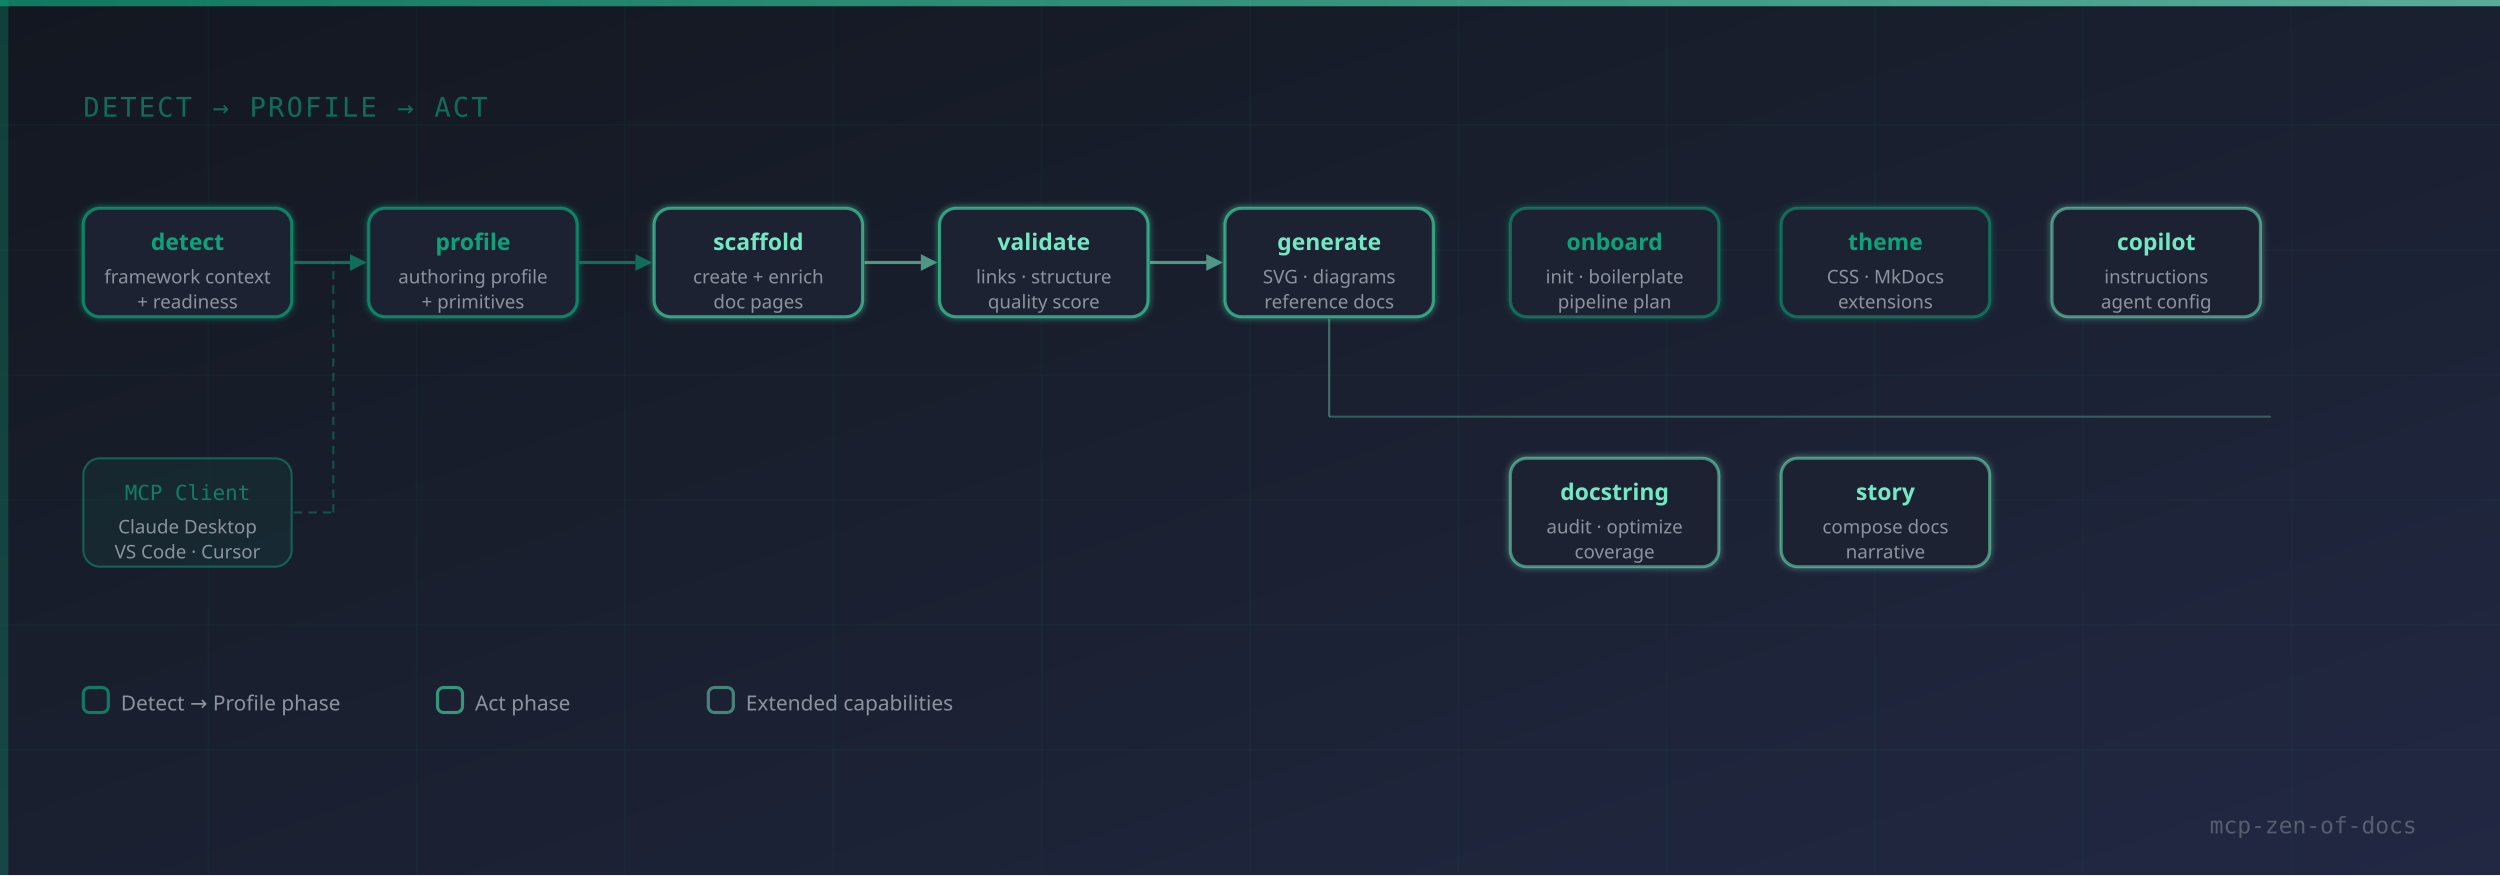
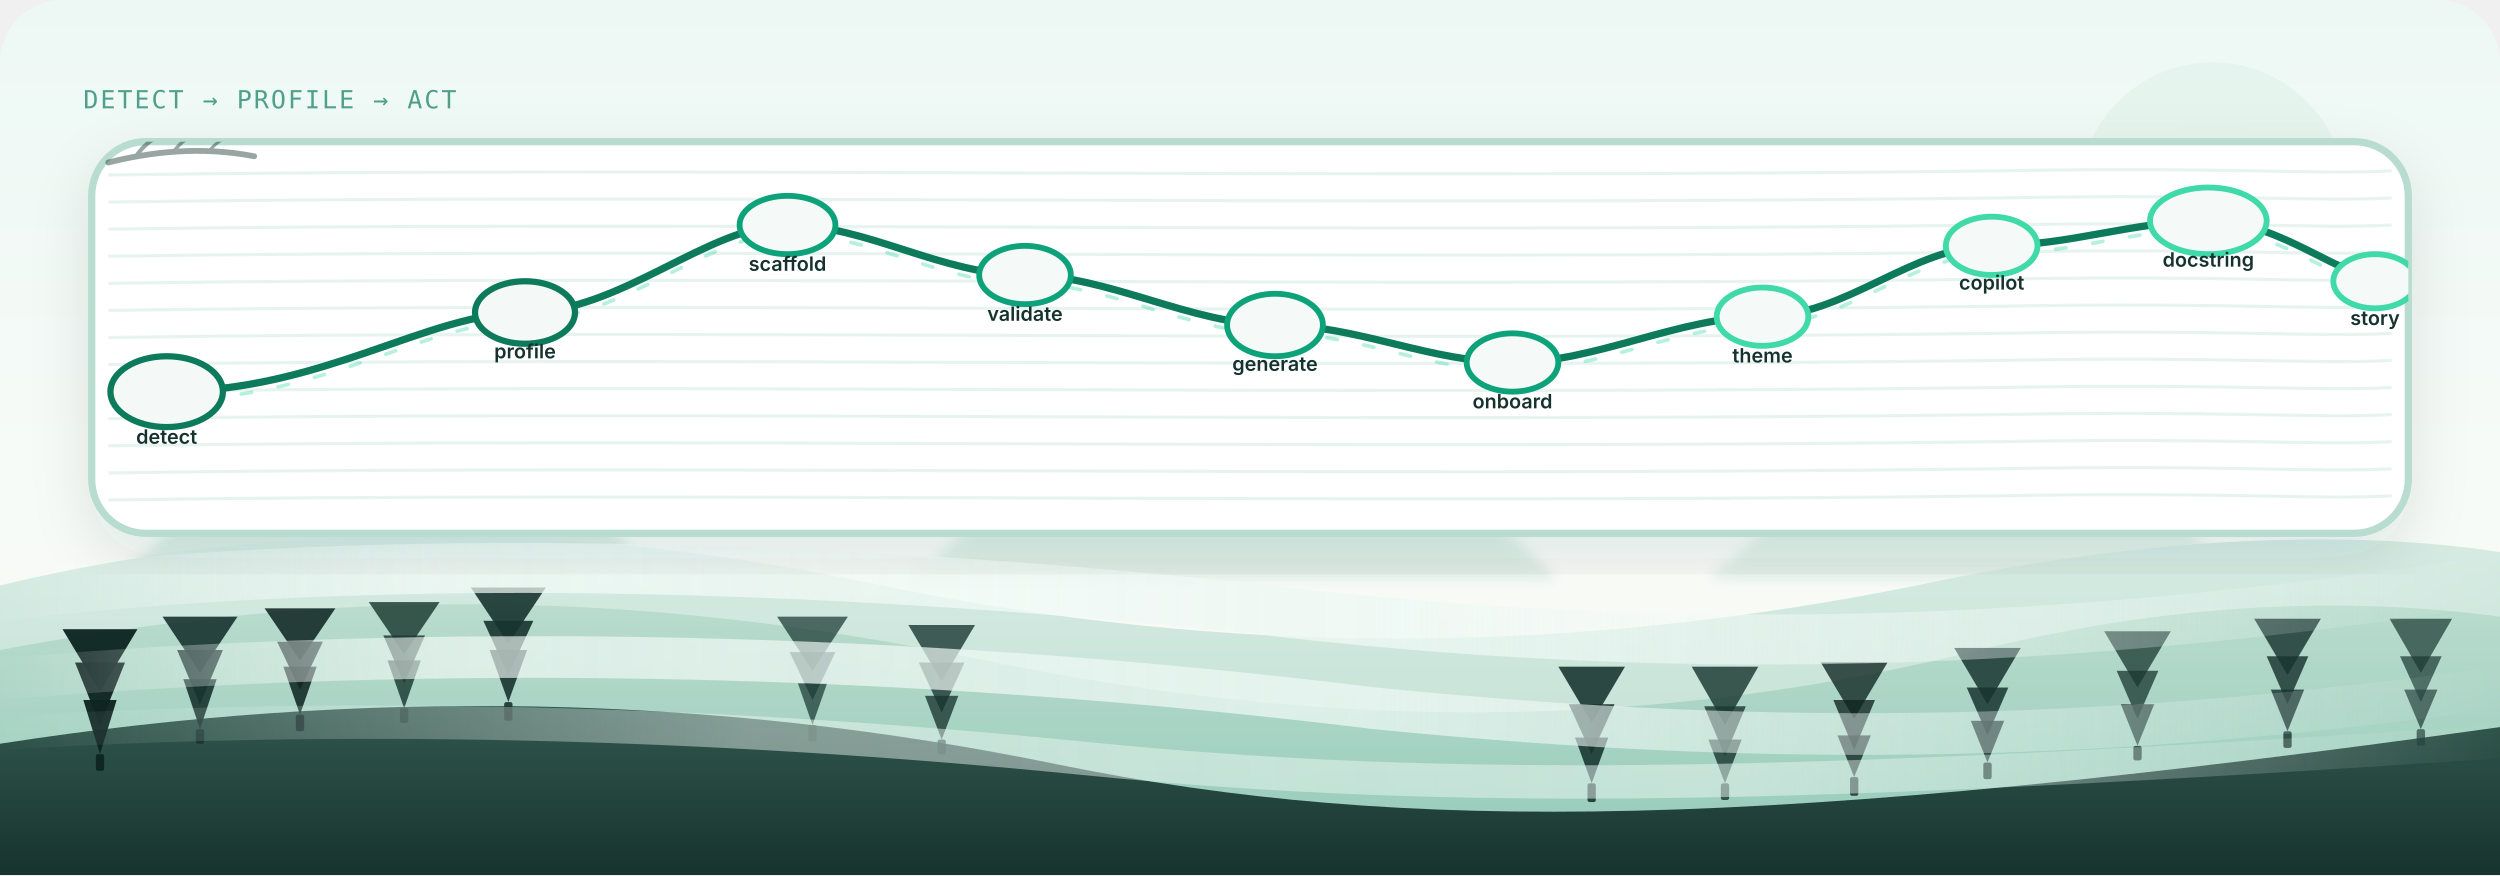
- <svg xmlns="http://www.w3.org/2000/svg" width="1200" height="420" viewBox="0 0 1200 420" role="img" aria-label="mcp-zen-of-docs — MCP Tools Workflow">
+ <svg xmlns="http://www.w3.org/2000/svg" width="1200" height="420" viewBox="0 0 1200 420" role="img" aria-label="mcp-zen-of-docs — MCP Tools as a mountain path through cedar forest">
  <defs>
-     <linearGradient id="bgGrad" x1="0%" y1="0%" x2="100%" y2="100%">
-       <stop offset="0%" style="stop-color:#131720" />
-       <stop offset="50%" style="stop-color:#1a2030" />
-       <stop offset="100%" style="stop-color:#222843" />
+     <linearGradient id="tSky" x1="0" y1="0" x2="0" y2="1">
+       <stop offset="0%" stop-color="#edf8f4" />
+       <stop offset="58%" stop-color="#f7fbf8" />
+       <stop offset="100%" stop-color="#faf6ee" />
    </linearGradient>
-     <linearGradient id="tealViolet" x1="0%" y1="0%" x2="100%" y2="0%">
-       <stop offset="0%" style="stop-color:#0ea27a" />
-       <stop offset="100%" style="stop-color:#72e8c4" />
+     <linearGradient id="tPeak" x1="0" y1="0" x2="0" y2="1">
+       <stop offset="0%" stop-color="#daeee6" />
+       <stop offset="100%" stop-color="#c2dfd4" />
    </linearGradient>
-     <linearGradient id="tealSolid" x1="0%" y1="0%" x2="0%" y2="100%">
-       <stop offset="0%" style="stop-color:#0ea27a" />
-       <stop offset="100%" style="stop-color:#0b7a5c" />
+     <linearGradient id="tRidgeFar" x1="0" y1="0" x2="0" y2="1">
+       <stop offset="0%" stop-color="#d5ebe3" />
+       <stop offset="100%" stop-color="#bfddd1" />
    </linearGradient>
-     <linearGradient id="violetSolid" x1="0%" y1="0%" x2="0%" y2="100%">
-       <stop offset="0%" style="stop-color:#72e8c4" />
-       <stop offset="100%" style="stop-color:#3fc99d" />
+     <linearGradient id="tRidgeMid" x1="0" y1="0" x2="0" y2="1">
+       <stop offset="0%" stop-color="#b7dbcd" />
+       <stop offset="100%" stop-color="#8fc7b5" />
    </linearGradient>
-     <filter id="glow" x="-20%" y="-20%" width="140%" height="140%">
-       <feGaussianBlur in="SourceGraphic" stdDeviation="3" result="blur" />
-       <feMerge>
-         <feMergeNode in="blur" />
-         <feMergeNode in="SourceGraphic" />
-       </feMerge>
+     <linearGradient id="tRidgeNear" x1="0" y1="0" x2="0" y2="1">
+       <stop offset="0%" stop-color="#31584d" />
+       <stop offset="100%" stop-color="#17332e" />
+     </linearGradient>
+     <linearGradient id="tMist" x1="0" y1="0" x2="1" y2="0">
+       <stop offset="0%" stop-color="#ffffff" stop-opacity="0" />
+       <stop offset="18%" stop-color="#f5fbf8" stop-opacity="0.76" />
+       <stop offset="54%" stop-color="#edf8f4" stop-opacity="0.88" />
+       <stop offset="100%" stop-color="#ffffff" stop-opacity="0" />
+     </linearGradient>
+     <linearGradient id="tMist2" x1="0" y1="0" x2="1" y2="0">
+       <stop offset="0%" stop-color="#ffffff" stop-opacity="0" />
+       <stop offset="30%" stop-color="#f0f9f5" stop-opacity="0.62" />
+       <stop offset="70%" stop-color="#e8f5f0" stop-opacity="0.72" />
+       <stop offset="100%" stop-color="#ffffff" stop-opacity="0" />
+     </linearGradient>
+     <filter id="tShadow" x="-10%" y="-10%" width="120%" height="120%">
+       <feDropShadow dx="0" dy="10" stdDeviation="14" flood-color="#17332e" flood-opacity="0.10" />
    </filter>
-     <filter id="subtleGlow" x="-10%" y="-10%" width="120%" height="120%">
-       <feGaussianBlur in="SourceGraphic" stdDeviation="1.5" result="blur" />
-       <feMerge>
-         <feMergeNode in="blur" />
-         <feMergeNode in="SourceGraphic" />
-       </feMerge>
+     <filter id="tHaze" x="-5%" y="-5%" width="110%" height="110%">
+       <feGaussianBlur stdDeviation="2.8" />
    </filter>
+     <clipPath id="tPanelClip">
+       <rect x="44" y="68" width="1112" height="188" rx="26" />
+     </clipPath>
  </defs>
-   <rect width="1200" height="420" fill="url(#bgGrad)" />
-   <g stroke="#0ea27a" stroke-opacity="0.04" stroke-width="1">
-     <line x1="0" y1="60" x2="1200" y2="60" />
-     <line x1="0" y1="120" x2="1200" y2="120" />
-     <line x1="0" y1="180" x2="1200" y2="180" />
-     <line x1="0" y1="240" x2="1200" y2="240" />
-     <line x1="0" y1="300" x2="1200" y2="300" />
-     <line x1="0" y1="360" x2="1200" y2="360" />
-     <line x1="100" y1="0" x2="100" y2="420" />
-     <line x1="200" y1="0" x2="200" y2="420" />
-     <line x1="300" y1="0" x2="300" y2="420" />
-     <line x1="400" y1="0" x2="400" y2="420" />
-     <line x1="500" y1="0" x2="500" y2="420" />
-     <line x1="600" y1="0" x2="600" y2="420" />
-     <line x1="700" y1="0" x2="700" y2="420" />
-     <line x1="800" y1="0" x2="800" y2="420" />
-     <line x1="900" y1="0" x2="900" y2="420" />
-     <line x1="1000" y1="0" x2="1000" y2="420" />
-     <line x1="1100" y1="0" x2="1100" y2="420" />
+   <rect width="1200" height="420" rx="30" fill="url(#tSky)" />
+   <circle cx="1062" cy="94" r="64" fill="#cbe8dc" opacity="0.28" />
+   <circle cx="1062" cy="94" r="36" fill="#e4f5ed" opacity="0.94" />
+   <g filter="url(#tHaze)" opacity="0.58">
+     <path d="M 55,278 L 190,162 L 320,278 Z" fill="url(#tPeak)" />
+     <path d="M 152,186 L 190,162 L 228,194 L 244,230 L 136,230 Z" fill="#eef6f2" opacity="0.90" />
+     <path d="M 438,278 L 594,135 L 748,278 Z" fill="url(#tPeak)" opacity="0.88" />
+     <path d="M 558,160 L 594,135 L 630,163 L 650,216 L 538,216 Z" fill="#eef6f2" opacity="0.84" />
+     <path d="M 820,278 L 948,168 L 1078,278 Z" fill="url(#tPeak)" opacity="0.80" />
+     <path d="M 914,192 L 948,168 L 982,196 L 998,238 L 898,238 Z" fill="#eef6f2" opacity="0.78" />
  </g>
-   <rect x="0" y="0" width="1200" height="3" fill="url(#tealViolet)" opacity="0.7" />
-   <rect x="0" y="0" width="4" height="420" fill="#0ea27a" opacity="0.3" />
-   <text x="40" y="56" font-family="'JetBrains Mono', 'Fira Code', monospace" font-size="13" fill="#0ea27a" opacity="0.6" letter-spacing="0.08em">DETECT → PROFILE → ACT</text>
-   <rect x="40" y="100" width="100" height="52" rx="8" fill="#1a2030" stroke="#0ea27a" stroke-width="1.5" stroke-opacity="0.7" filter="url(#subtleGlow)" />
-   <text x="90" y="120" text-anchor="middle" font-family="system-ui, sans-serif" font-size="11" font-weight="700" fill="#0ea27a">detect</text>
-   <text x="90" y="136" text-anchor="middle" font-family="system-ui, sans-serif" font-size="9" fill="#8b949e">framework context</text>
-   <text x="90" y="148" text-anchor="middle" font-family="system-ui, sans-serif" font-size="9" fill="#8b949e">+ readiness</text>
-   <line x1="141" y1="126" x2="168" y2="126" stroke="#0ea27a" stroke-width="1.5" stroke-opacity="0.6" />
-   <polygon points="168,122 176,126 168,130" fill="#0ea27a" fill-opacity="0.6" />
-   <rect x="177" y="100" width="100" height="52" rx="8" fill="#1a2030" stroke="#0ea27a" stroke-width="1.5" stroke-opacity="0.7" filter="url(#subtleGlow)" />
-   <text x="227" y="120" text-anchor="middle" font-family="system-ui, sans-serif" font-size="11" font-weight="700" fill="#0ea27a">profile</text>
-   <text x="227" y="136" text-anchor="middle" font-family="system-ui, sans-serif" font-size="9" fill="#8b949e">authoring profile</text>
-   <text x="227" y="148" text-anchor="middle" font-family="system-ui, sans-serif" font-size="9" fill="#8b949e">+ primitives</text>
-   <line x1="278" y1="126" x2="305" y2="126" stroke="#0ea27a" stroke-width="1.5" stroke-opacity="0.6" />
-   <polygon points="305,122 313,126 305,130" fill="#0ea27a" fill-opacity="0.6" />
-   <rect x="314" y="100" width="100" height="52" rx="8" fill="#1a2030" stroke="#3fc99d" stroke-width="1.5" stroke-opacity="0.7" filter="url(#subtleGlow)" />
-   <text x="364" y="120" text-anchor="middle" font-family="system-ui, sans-serif" font-size="11" font-weight="700" fill="#72e8c4">scaffold</text>
-   <text x="364" y="136" text-anchor="middle" font-family="system-ui, sans-serif" font-size="9" fill="#8b949e">create + enrich</text>
-   <text x="364" y="148" text-anchor="middle" font-family="system-ui, sans-serif" font-size="9" fill="#8b949e">doc pages</text>
-   <line x1="415" y1="126" x2="442" y2="126" stroke="#72e8c4" stroke-width="1.5" stroke-opacity="0.6" />
-   <polygon points="442,122 450,126 442,130" fill="#72e8c4" fill-opacity="0.6" />
-   <rect x="451" y="100" width="100" height="52" rx="8" fill="#1a2030" stroke="#3fc99d" stroke-width="1.5" stroke-opacity="0.7" filter="url(#subtleGlow)" />
-   <text x="501" y="120" text-anchor="middle" font-family="system-ui, sans-serif" font-size="11" font-weight="700" fill="#72e8c4">validate</text>
-   <text x="501" y="136" text-anchor="middle" font-family="system-ui, sans-serif" font-size="9" fill="#8b949e">links · structure</text>
-   <text x="501" y="148" text-anchor="middle" font-family="system-ui, sans-serif" font-size="9" fill="#8b949e">quality score</text>
-   <line x1="552" y1="126" x2="579" y2="126" stroke="#72e8c4" stroke-width="1.5" stroke-opacity="0.6" />
-   <polygon points="579,122 587,126 579,130" fill="#72e8c4" fill-opacity="0.6" />
-   <rect x="588" y="100" width="100" height="52" rx="8" fill="#1a2030" stroke="#3fc99d" stroke-width="1.5" stroke-opacity="0.7" filter="url(#subtleGlow)" />
-   <text x="638" y="120" text-anchor="middle" font-family="system-ui, sans-serif" font-size="11" font-weight="700" fill="#72e8c4">generate</text>
-   <text x="638" y="136" text-anchor="middle" font-family="system-ui, sans-serif" font-size="9" fill="#8b949e">SVG · diagrams</text>
-   <text x="638" y="148" text-anchor="middle" font-family="system-ui, sans-serif" font-size="9" fill="#8b949e">reference docs</text>
-   <line x1="638" y1="153" x2="638" y2="200" stroke="#72e8c4" stroke-width="1" stroke-opacity="0.4" />
-   <line x1="638" y1="200" x2="1090" y2="200" stroke="#72e8c4" stroke-width="1" stroke-opacity="0.3" />
-   <rect x="725" y="100" width="100" height="52" rx="8" fill="#1a2030" stroke="#0ea27a" stroke-width="1.5" stroke-opacity="0.5" filter="url(#subtleGlow)" />
-   <text x="775" y="120" text-anchor="middle" font-family="system-ui, sans-serif" font-size="11" font-weight="700" fill="#0ea27a">onboard</text>
-   <text x="775" y="136" text-anchor="middle" font-family="system-ui, sans-serif" font-size="9" fill="#8b949e">init · boilerplate</text>
-   <text x="775" y="148" text-anchor="middle" font-family="system-ui, sans-serif" font-size="9" fill="#8b949e">pipeline plan</text>
-   <rect x="855" y="100" width="100" height="52" rx="8" fill="#1a2030" stroke="#0ea27a" stroke-width="1.5" stroke-opacity="0.5" filter="url(#subtleGlow)" />
-   <text x="905" y="120" text-anchor="middle" font-family="system-ui, sans-serif" font-size="11" font-weight="700" fill="#0ea27a">theme</text>
-   <text x="905" y="136" text-anchor="middle" font-family="system-ui, sans-serif" font-size="9" fill="#8b949e">CSS · MkDocs</text>
-   <text x="905" y="148" text-anchor="middle" font-family="system-ui, sans-serif" font-size="9" fill="#8b949e">extensions</text>
-   <rect x="985" y="100" width="100" height="52" rx="8" fill="#1a2030" stroke="#72e8c4" stroke-width="1.5" stroke-opacity="0.5" filter="url(#subtleGlow)" />
-   <text x="1035" y="120" text-anchor="middle" font-family="system-ui, sans-serif" font-size="11" font-weight="700" fill="#72e8c4">copilot</text>
-   <text x="1035" y="136" text-anchor="middle" font-family="system-ui, sans-serif" font-size="9" fill="#8b949e">instructions</text>
-   <text x="1035" y="148" text-anchor="middle" font-family="system-ui, sans-serif" font-size="9" fill="#8b949e">agent config</text>
-   <rect x="725" y="220" width="100" height="52" rx="8" fill="#1a2030" stroke="#72e8c4" stroke-width="1.5" stroke-opacity="0.5" filter="url(#subtleGlow)" />
-   <text x="775" y="240" text-anchor="middle" font-family="system-ui, sans-serif" font-size="11" font-weight="700" fill="#72e8c4">docstring</text>
-   <text x="775" y="256" text-anchor="middle" font-family="system-ui, sans-serif" font-size="9" fill="#8b949e">audit · optimize</text>
-   <text x="775" y="268" text-anchor="middle" font-family="system-ui, sans-serif" font-size="9" fill="#8b949e">coverage</text>
-   <rect x="855" y="220" width="100" height="52" rx="8" fill="#1a2030" stroke="#72e8c4" stroke-width="1.5" stroke-opacity="0.5" filter="url(#subtleGlow)" />
-   <text x="905" y="240" text-anchor="middle" font-family="system-ui, sans-serif" font-size="11" font-weight="700" fill="#72e8c4">story</text>
-   <text x="905" y="256" text-anchor="middle" font-family="system-ui, sans-serif" font-size="9" fill="#8b949e">compose docs</text>
-   <text x="905" y="268" text-anchor="middle" font-family="system-ui, sans-serif" font-size="9" fill="#8b949e">narrative</text>
-   <rect x="40" y="220" width="100" height="52" rx="8" fill="#0ea27a" fill-opacity="0.08" stroke="#0ea27a" stroke-width="1" stroke-opacity="0.5" />
-   <text x="90" y="240" text-anchor="middle" font-family="'JetBrains Mono', monospace" font-size="10" fill="#0ea27a" opacity="0.7">MCP Client</text>
-   <text x="90" y="256" text-anchor="middle" font-family="system-ui, sans-serif" font-size="9" fill="#8b949e">Claude Desktop</text>
-   <text x="90" y="268" text-anchor="middle" font-family="system-ui, sans-serif" font-size="9" fill="#8b949e">VS Code · Cursor</text>
-   <line x1="141" y1="246" x2="160" y2="246" stroke="#0ea27a" stroke-width="1" stroke-opacity="0.4" stroke-dasharray="4,3" />
-   <line x1="160" y1="246" x2="160" y2="126" stroke="#0ea27a" stroke-width="1" stroke-opacity="0.4" stroke-dasharray="4,3" />
-   <rect x="40" y="330" width="12" height="12" rx="3" fill="none" stroke="#0ea27a" stroke-width="1.5" stroke-opacity="0.7" />
-   <text x="58" y="341" font-family="system-ui, sans-serif" font-size="10" fill="#8b949e">Detect → Profile phase</text>
-   <rect x="210" y="330" width="12" height="12" rx="3" fill="none" stroke="#3fc99d" stroke-width="1.5" stroke-opacity="0.7" />
-   <text x="228" y="341" font-family="system-ui, sans-serif" font-size="10" fill="#8b949e">Act phase</text>
-   <rect x="340" y="330" width="12" height="12" rx="3" fill="none" stroke="#72e8c4" stroke-width="1.5" stroke-opacity="0.5" />
-   <text x="358" y="341" font-family="system-ui, sans-serif" font-size="10" fill="#8b949e">Extended capabilities</text>
-   <text x="1160" y="400" text-anchor="end" font-family="'JetBrains Mono', monospace" font-size="11" fill="#8b949e" opacity="0.5">mcp-zen-of-docs</text>
+   <path d="M0 281 C133 249,272 249,423 281 C588 315,752 315,920 281 C1033 257,1128 254,1200 265 L1200 420 L0 420 Z" fill="url(#tRidgeFar)" />
+   <path d="M0 312 C165 281,308 283,473 317 C638 351,793 351,950 312 C1055 286,1140 288,1200 296 L1200 420 L0 420 Z" fill="url(#tRidgeMid)" opacity="0.92" />
+   <path d="M0 357 C173 330,343 333,508 367 C675 401,850 398,1200 349 L1200 420 L0 420 Z" fill="url(#tRidgeNear)" />
+   <g fill="#0e2420">
+     <polygon points="48,362  40,336  56,336" opacity="0.96" />
+     <polygon points="48,348  36,318  60,318" opacity="0.96" />
+     <polygon points="48,332  30,302  66,302" opacity="0.96" />
+     <rect x="46" y="362" width="4" height="8" rx="1" opacity="0.96" />
+   </g>
+   <g fill="#17332e">
+     <polygon points="96,350  88,326  104,326" opacity="0.90" />
+     <polygon points="96,338  85,312  107,312" opacity="0.90" />
+     <polygon points="96,323  78,296  114,296" opacity="0.90" />
+     <rect x="94" y="350" width="4" height="7" rx="1" opacity="0.90" />
+   </g>
+   <g fill="#0e2420">
+     <polygon points="144,343 136,320  152,320" opacity="0.86" />
+     <polygon points="144,331 133,308  155,308" opacity="0.86" />
+     <polygon points="144,317 127,292  161,292" opacity="0.86" />
+     <rect x="142" y="343" width="4" height="8" rx="1" opacity="0.86" />
+   </g>
+   <g fill="#1a3830">
+     <polygon points="194,340 186,317  202,317" opacity="0.82" />
+     <polygon points="194,328 184,305  204,305" opacity="0.82" />
+     <polygon points="194,314 177,289  211,289" opacity="0.82" />
+     <rect x="192" y="340" width="4" height="7" rx="1" opacity="0.82" />
+   </g>
+   <g fill="#17332e">
+     <polygon points="244,337 235,312  253,312" opacity="0.90" />
+     <polygon points="244,324 232,298  256,298" opacity="0.90" />
+     <polygon points="244,309 226,282  262,282" opacity="0.90" />
+     <rect x="242" y="337" width="4" height="9" rx="1" opacity="0.90" />
+   </g>
+   <g fill="#1d3d35">
+     <polygon points="390,348 383,328  397,328" opacity="0.74" />
+     <polygon points="390,336 379,313  401,313" opacity="0.74" />
+     <polygon points="390,322 373,296  407,296" opacity="0.74" />
+     <rect x="388" y="348" width="4" height="8" rx="1" opacity="0.74" />
+   </g>
+   <g fill="#17332e">
+     <polygon points="452,355 444,334  460,334" opacity="0.78" />
+     <polygon points="452,342 441,318  463,318" opacity="0.78" />
+     <polygon points="452,327 436,300  468,300" opacity="0.78" />
+     <rect x="450" y="355" width="4" height="7" rx="1" opacity="0.78" />
+   </g>
+   <g fill="#17332e">
+     <polygon points="764,376 756,354  772,354" opacity="0.88" />
+     <polygon points="764,362 753,338  775,338" opacity="0.88" />
+     <polygon points="764,347 748,320  780,320" opacity="0.88" />
+     <rect x="762" y="376" width="4" height="9" rx="1" opacity="0.88" />
+   </g>
+   <g fill="#1a3830">
+     <polygon points="828,376 820,355  836,355" opacity="0.82" />
+     <polygon points="828,363 818,339  838,339" opacity="0.82" />
+     <polygon points="828,348 812,320  844,320" opacity="0.82" />
+     <rect x="826" y="376" width="4" height="8" rx="1" opacity="0.82" />
+   </g>
+   <g fill="#0e2420">
+     <polygon points="890,373 882,353  898,353" opacity="0.78" />
+     <polygon points="890,360 880,336  900,336" opacity="0.78" />
+     <polygon points="890,345 874,318  906,318" opacity="0.78" />
+     <rect x="888" y="373" width="4" height="9" rx="1" opacity="0.78" />
+   </g>
+   <g fill="#17332e">
+     <polygon points="954,366 946,346  962,346" opacity="0.84" />
+     <polygon points="954,353 944,330  964,330" opacity="0.84" />
+     <polygon points="954,338 938,311  970,311" opacity="0.84" />
+     <rect x="952" y="366" width="4" height="8" rx="1" opacity="0.84" />
+   </g>
+   <g fill="#1a3830">
+     <polygon points="1026,358 1018,338 1034,338" opacity="0.76" />
+     <polygon points="1026,345 1016,322 1036,322" opacity="0.76" />
+     <polygon points="1026,330 1010,303 1042,303" opacity="0.76" />
+     <rect x="1024" y="358" width="4" height="7" rx="1" opacity="0.76" />
+   </g>
+   <g fill="#17332e">
+     <polygon points="1098,351 1090,331 1106,331" opacity="0.82" />
+     <polygon points="1098,338 1088,315 1108,315" opacity="0.82" />
+     <polygon points="1098,324 1082,297 1114,297" opacity="0.82" />
+     <rect x="1096" y="351" width="4" height="8" rx="1" opacity="0.82" />
+   </g>
+   <g fill="#1a3830">
+     <polygon points="1162,350 1154,331 1170,331" opacity="0.70" />
+     <polygon points="1162,337 1152,315 1172,315" opacity="0.70" />
+     <polygon points="1162,323 1147,297 1177,297" opacity="0.70" />
+     <rect x="1160" y="350" width="4" height="8" rx="1" opacity="0.70" />
+   </g>
+   <path d="M0 286 C180 265,390 270,600 292 C800 316,990 311,1200 278" fill="none" stroke="url(#tMist)" stroke-width="24" stroke-linecap="round" opacity="0.92" />
+   <path d="M0 326 C210 308,440 313,660 340 C860 360,1020 355,1200 330" fill="none" stroke="url(#tMist)" stroke-width="20" stroke-linecap="round" opacity="0.84" />
+   <path d="M0 352 C160 342,340 346,520 364 C700 382,870 378,1200 356" fill="none" stroke="url(#tMist2)" stroke-width="16" stroke-linecap="round" opacity="0.72" />
+   <text x="40" y="52" font-family="'JetBrains Mono','Fira Code',monospace" font-size="12" fill="#0b7a5c" opacity="0.70" letter-spacing="0.08em">DETECT → PROFILE → ACT</text>
+   <g filter="url(#tShadow)">
+     <rect x="44" y="68" width="1112" height="188" rx="26" fill="#ffffff" stroke="#b8ddd0" stroke-width="3.5" />
+     <g clip-path="url(#tPanelClip)">
+       <g fill="none" stroke="#d0e8df" stroke-width="1.5" opacity="0.50">
+         <path d="M52,84  C320,80  640,86  960,82  C1070,80 1110,84 1148,82" />
+         <path d="M52,97  C320,93  640,99  960,95  C1070,93 1110,97 1148,95" />
+         <path d="M52,110 C320,106 640,112 960,108 C1070,106 1110,110 1148,108" />
+         <path d="M52,123 C320,119 640,125 960,121 C1070,119 1110,123 1148,121" />
+         <path d="M52,136 C320,132 640,138 960,134 C1070,132 1110,136 1148,134" />
+         <path d="M52,149 C320,145 640,151 960,147 C1070,145 1110,149 1148,147" />
+         <path d="M52,162 C320,158 640,164 960,160 C1070,158 1110,162 1148,160" />
+         <path d="M52,175 C320,171 640,177 960,173 C1070,171 1110,175 1148,173" />
+         <path d="M52,188 C320,184 640,190 960,186 C1070,184 1110,188 1148,186" />
+         <path d="M52,201 C320,197 640,203 960,199 C1070,197 1110,201 1148,199" />
+         <path d="M52,214 C320,210 640,216 960,212 C1070,210 1110,214 1148,212" />
+         <path d="M52,227 C320,223 640,229 960,225 C1070,223 1110,227 1148,225" />
+         <path d="M52,240 C320,236 640,242 960,238 C1070,236 1110,240 1148,238" />
+       </g>
+       <path d="M 80,188                C 155,188 205,150 252,150                C 298,150 340,108 378,108                C 416,108 452,132 492,132                C 532,132 572,156 612,156                C 652,156 686,174 726,174                C 766,174 806,152 846,152                C 886,152 918,118 956,118                C 994,118 1024,106 1060,106                C 1096,106 1124,135 1148,135" fill="none" stroke="#0b7a5c" stroke-width="3.5" stroke-linecap="round" stroke-linejoin="round" />
+       <path d="M 80,192                C 155,192 205,154 252,154                C 298,154 340,112 378,112                C 416,112 452,136 492,136                C 532,136 572,160 612,160                C 652,160 686,178 726,178                C 766,178 806,156 846,156                C 886,156 918,122 956,122                C 994,122 1024,110 1060,110                C 1096,110 1124,139 1148,139" fill="none" stroke="#3fd9a8" stroke-width="1.8" stroke-linecap="round" stroke-dasharray="5 13" opacity="0.38" />
+       <g fill="none" stroke="#17332e" stroke-linecap="round" opacity="0.44">
+         <path d="M52,78 C72,73 96,70 122,75" stroke-width="2.8" />
+         <path d="M66,74 C72,66 80,62 90,64" stroke-width="2.0" />
+         <path d="M84,72 C90,64 100,61 110,64" stroke-width="1.7" />
+         <path d="M100,73 C106,65 116,62 124,66" stroke-width="1.5" />
+       </g>
+       <circle cx="91" cy="63" r="4" fill="#1a3830" opacity="0.28" />
+       <circle cx="110" cy="62" r="3" fill="#1a3830" opacity="0.23" />
+       <ellipse cx="80" cy="188" rx="27" ry="17" fill="#f4f9f7" stroke="#0b7a5c" stroke-width="3.0" />
+       <text x="80" y="213" text-anchor="middle" font-family="system-ui,-apple-system,sans-serif" font-size="9.5" font-weight="600" fill="#17332e">detect</text>
+       <ellipse cx="252" cy="150" rx="24" ry="15" fill="#f4f9f7" stroke="#0b7a5c" stroke-width="3.0" />
+       <text x="252" y="172" text-anchor="middle" font-family="system-ui,-apple-system,sans-serif" font-size="9.5" font-weight="600" fill="#17332e">profile</text>
+       <ellipse cx="378" cy="108" rx="23" ry="14" fill="#f5faf8" stroke="#0ea27a" stroke-width="2.8" />
+       <text x="378" y="130" text-anchor="middle" font-family="system-ui,-apple-system,sans-serif" font-size="9.5" font-weight="600" fill="#17332e">scaffold</text>
+       <ellipse cx="492" cy="132" rx="22" ry="14" fill="#f5faf8" stroke="#0ea27a" stroke-width="2.8" />
+       <text x="492" y="154" text-anchor="middle" font-family="system-ui,-apple-system,sans-serif" font-size="9.5" font-weight="600" fill="#17332e">validate</text>
+       <ellipse cx="612" cy="156" rx="23" ry="15" fill="#f5faf8" stroke="#0ea27a" stroke-width="2.8" />
+       <text x="612" y="178" text-anchor="middle" font-family="system-ui,-apple-system,sans-serif" font-size="9.5" font-weight="600" fill="#17332e">generate</text>
+       <ellipse cx="726" cy="174" rx="22" ry="14" fill="#f5faf8" stroke="#0ea27a" stroke-width="2.8" />
+       <text x="726" y="196" text-anchor="middle" font-family="system-ui,-apple-system,sans-serif" font-size="9.5" font-weight="600" fill="#17332e">onboard</text>
+       <ellipse cx="846" cy="152" rx="22" ry="14" fill="#f5faf8" stroke="#3fd9a8" stroke-width="2.8" />
+       <text x="846" y="174" text-anchor="middle" font-family="system-ui,-apple-system,sans-serif" font-size="9.5" font-weight="600" fill="#17332e">theme</text>
+       <ellipse cx="956" cy="118" rx="22" ry="14" fill="#f5faf8" stroke="#3fd9a8" stroke-width="2.8" />
+       <text x="956" y="139" text-anchor="middle" font-family="system-ui,-apple-system,sans-serif" font-size="9.5" font-weight="600" fill="#17332e">copilot</text>
+       <ellipse cx="1060" cy="106" rx="28" ry="16" fill="#f5faf8" stroke="#3fd9a8" stroke-width="2.8" />
+       <text x="1060" y="128" text-anchor="middle" font-family="system-ui,-apple-system,sans-serif" font-size="9.5" font-weight="600" fill="#17332e">docstring</text>
+       <ellipse cx="1140" cy="135" rx="20" ry="13" fill="#f5faf8" stroke="#3fd9a8" stroke-width="2.8" />
+       <text x="1140" y="156" text-anchor="middle" font-family="system-ui,-apple-system,sans-serif" font-size="9.5" font-weight="600" fill="#17332e">story</text>
+     </g>
+   </g>
</svg>
